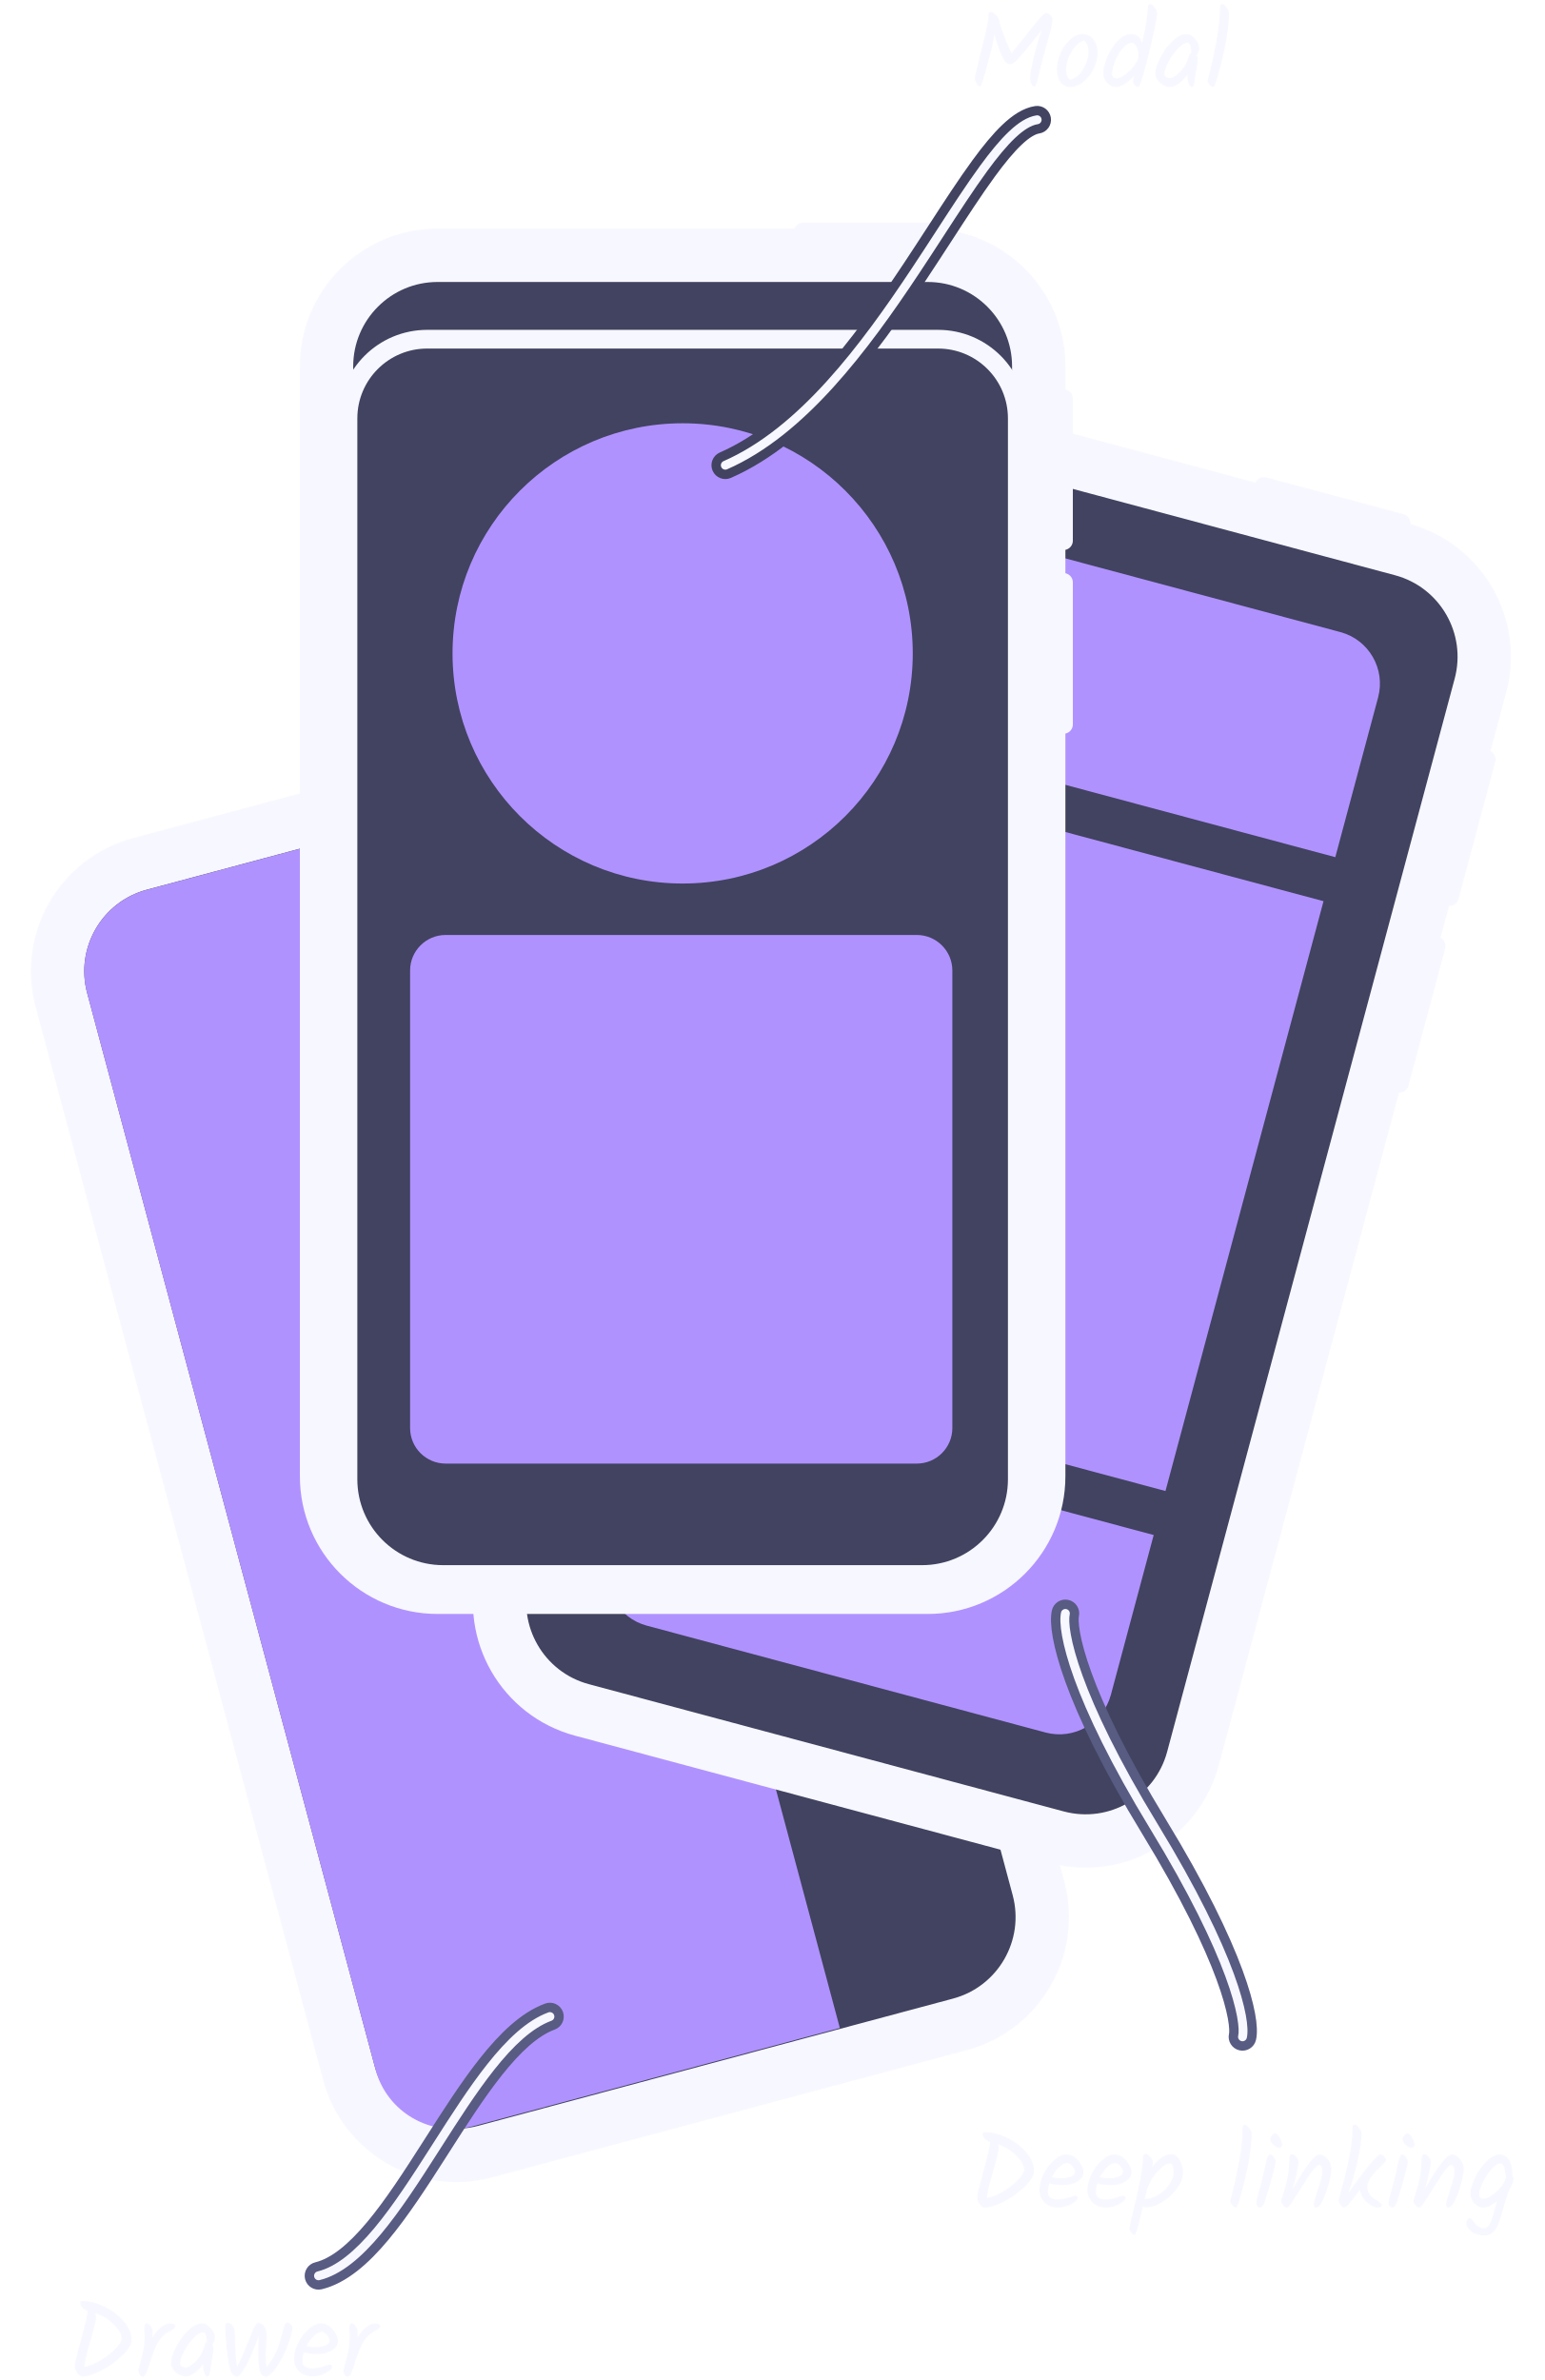
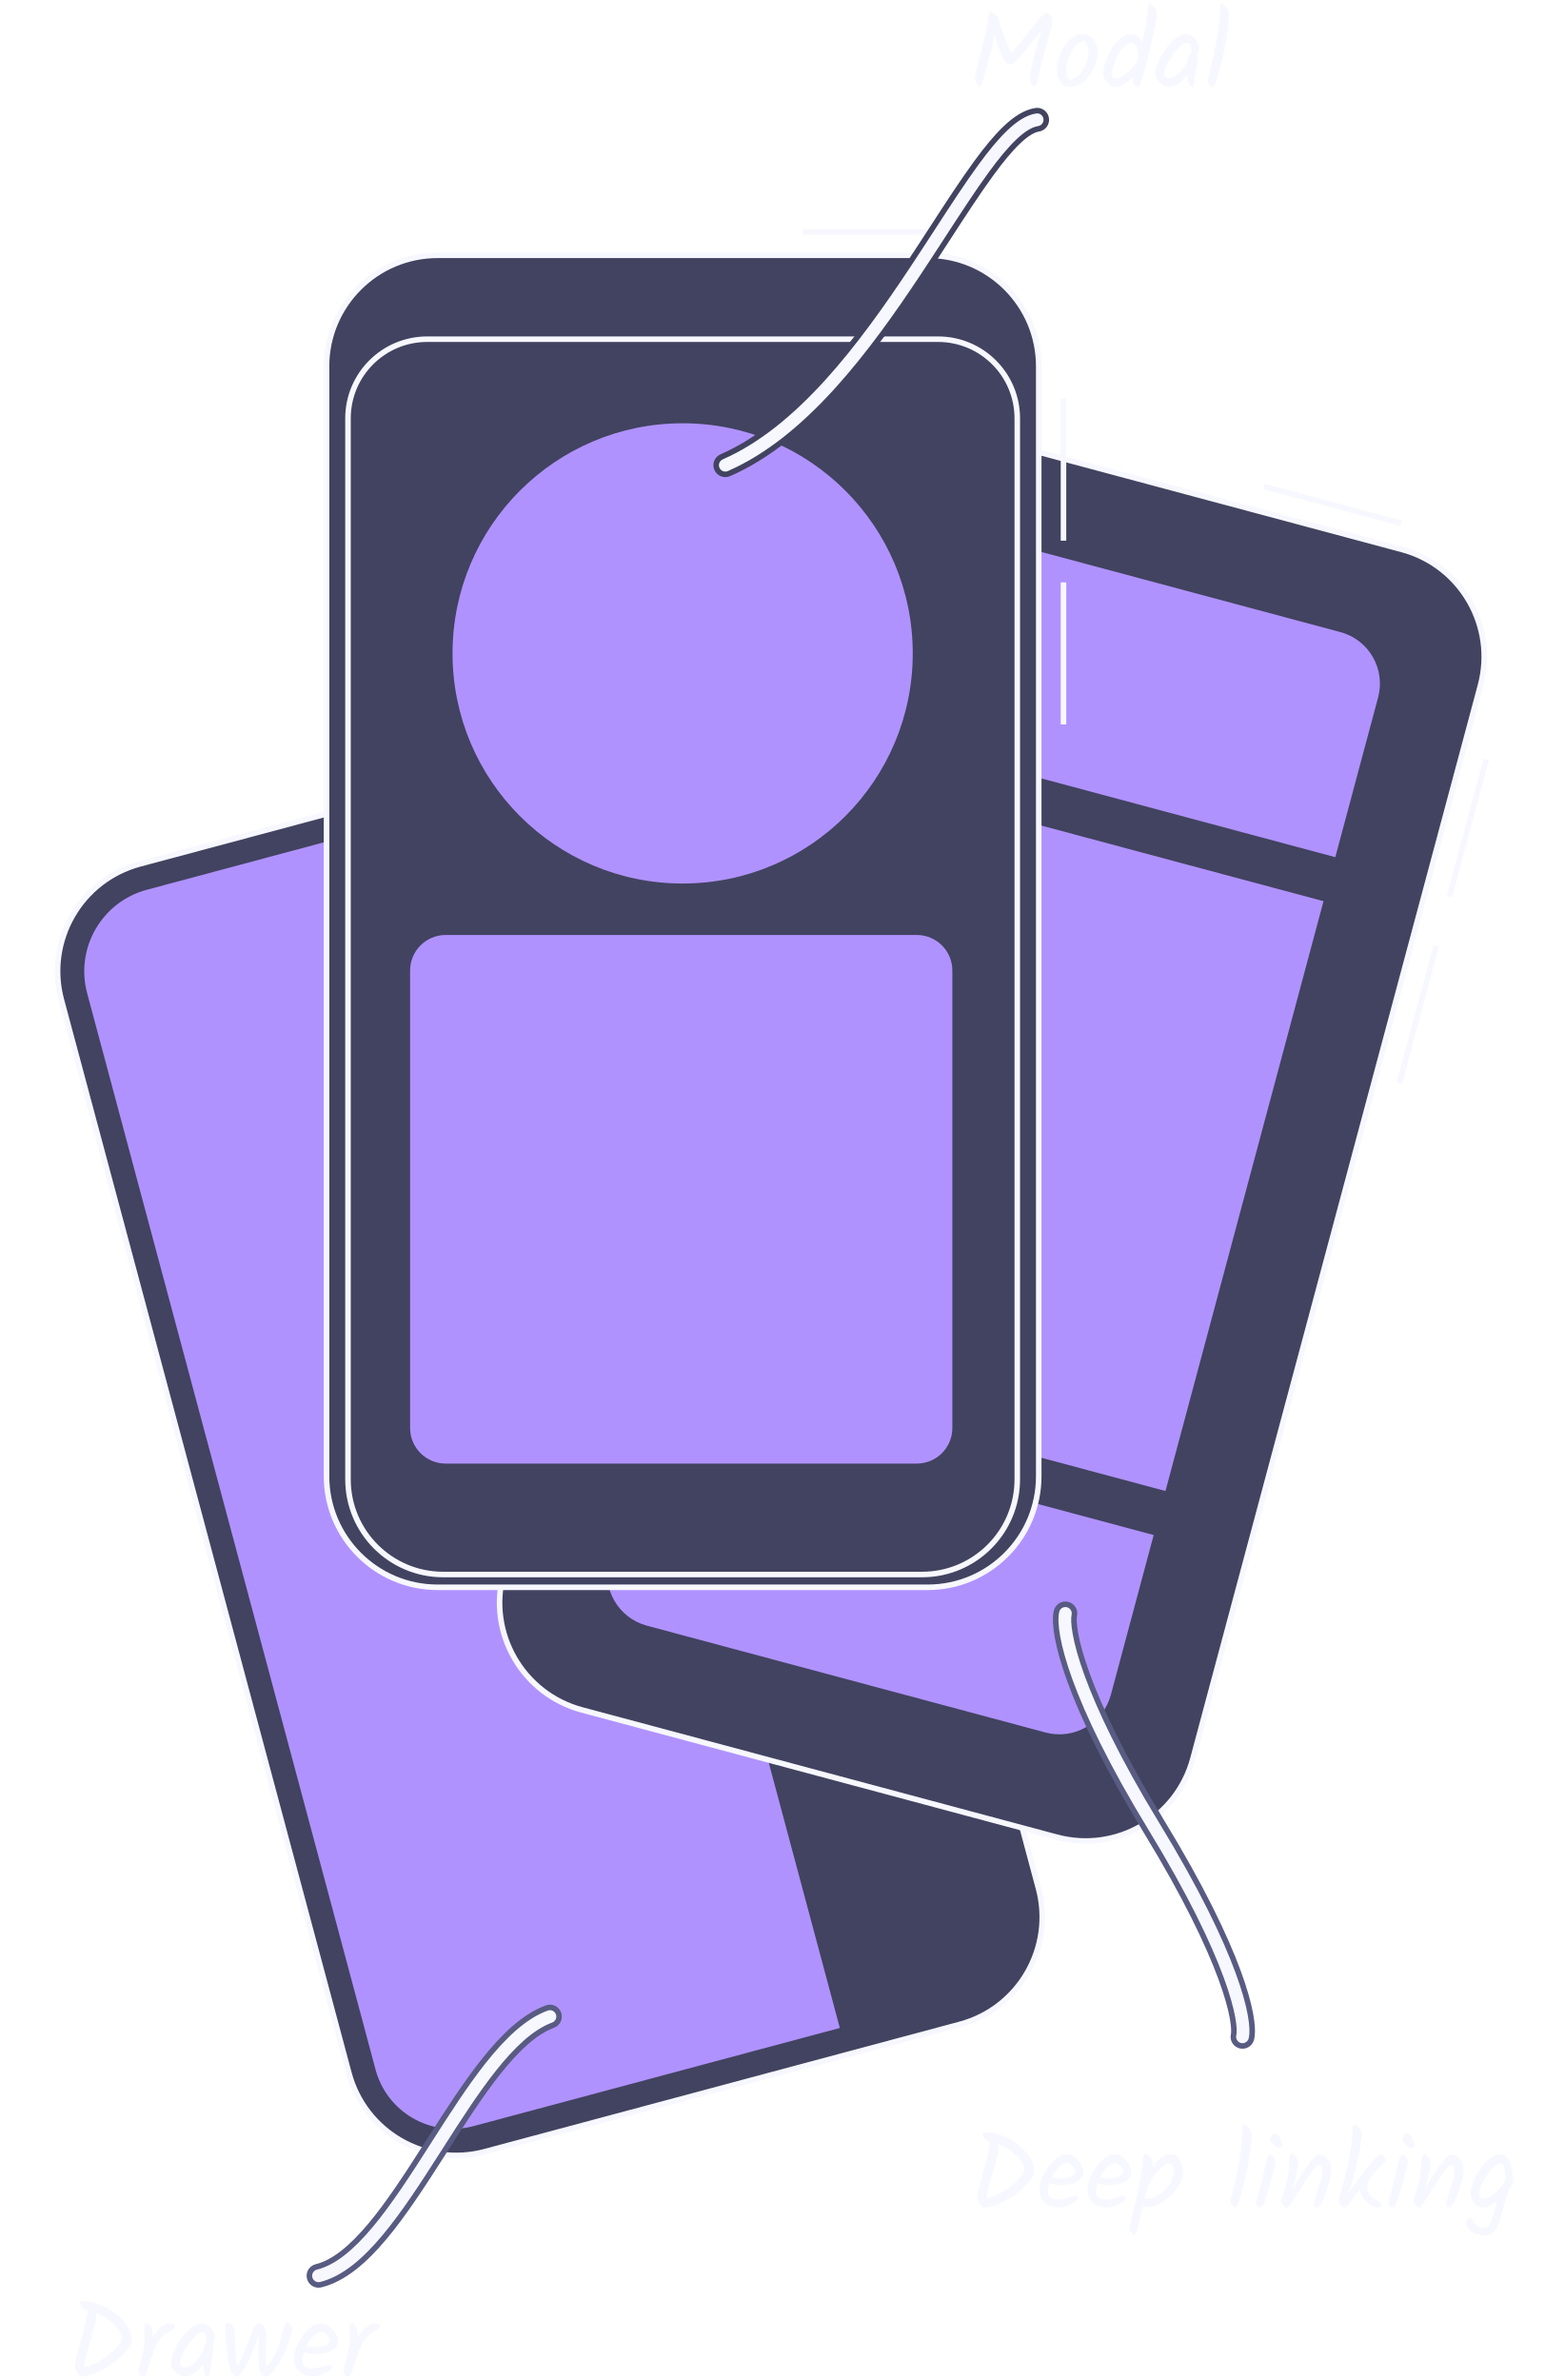
<svg width="279" height="430" viewBox="0 0 279 430" fill="none" id="splashRightIllustration">
-   <path d="M145.133 41.91L170.795 41.91" stroke="#f7f7ff" stroke-width="3.377" stroke-linecap="round" />
-   <path d="M228.361 87.893L253.149 94.534" stroke="#f7f7ff" stroke-width="3.377" stroke-linecap="round" />
-   <path d="M261.891 161.986L268.532 137.198" stroke="#f7f7ff" stroke-width="3.377" stroke-linecap="round" />
-   <path d="M252.844 195.711L259.486 170.923" stroke="#f7f7ff" stroke-width="3.377" stroke-linecap="round" />
+   <path d="M145.133 41.91L170.795 41.91" stroke="#f7f7ff" strokeWidth="3.377" strokeLinecap="round" />
+   <path d="M228.361 87.893L253.149 94.534" stroke="#f7f7ff" strokeWidth="3.377" strokeLinecap="round" />
+   <path d="M261.891 161.986L268.532 137.198" stroke="#f7f7ff" strokeWidth="3.377" strokeLinecap="round" />
+   <path d="M252.844 195.711L259.486 170.923" stroke="#f7f7ff" strokeWidth="3.377" strokeLinecap="round" />
  <path d="M178.634 2.743C178.634 2.524 178.66 2.377 178.711 2.3C178.775 2.21 178.885 2.165 179.039 2.165C179.206 2.165 179.488 2.338 179.887 2.685C180.285 3.032 180.497 3.34 180.523 3.61C180.574 4.072 180.818 4.895 181.255 6.076C181.692 7.245 182.193 8.434 182.758 9.641C183.477 8.793 184.383 7.669 185.475 6.269C186.567 4.856 187.376 3.854 187.903 3.263C188.429 2.672 188.808 2.377 189.04 2.377C189.271 2.377 189.515 2.505 189.772 2.762C190.029 3.019 190.157 3.263 190.157 3.494C190.157 3.726 190.131 3.989 190.08 4.284C190.029 4.58 189.939 4.972 189.81 5.46C189.695 5.935 189.586 6.353 189.483 6.712C189.393 7.059 189.239 7.605 189.02 8.35C188.802 9.095 188.635 9.693 188.519 10.142C188.404 10.579 188.269 11.118 188.115 11.761C187.96 12.39 187.832 12.911 187.729 13.322C187.639 13.72 187.543 14.112 187.44 14.497C187.248 15.242 187.061 15.615 186.881 15.615C186.714 15.615 186.547 15.46 186.38 15.152C186.213 14.844 186.13 14.433 186.13 13.919C186.13 13.392 186.348 12.198 186.785 10.335C187.235 8.472 187.716 6.841 188.23 5.44C185.867 8.395 184.409 10.161 183.856 10.739C183.317 11.318 182.867 11.607 182.507 11.607C182.16 11.607 181.833 11.408 181.525 11.009C181.062 10.341 180.439 8.761 179.655 6.269C179.437 7.618 179.193 8.774 178.923 9.738C178.666 10.688 178.493 11.324 178.403 11.645C178.326 11.954 178.255 12.21 178.191 12.416C178.14 12.621 178.075 12.866 177.998 13.148C177.921 13.418 177.851 13.643 177.786 13.823C177.735 14.002 177.677 14.202 177.613 14.42C177.549 14.626 177.491 14.793 177.439 14.921C177.401 15.049 177.356 15.171 177.305 15.287C177.202 15.505 177.125 15.615 177.073 15.615C176.919 15.615 176.727 15.448 176.495 15.114C176.264 14.78 176.148 14.459 176.148 14.15C176.148 13.842 176.56 12.069 177.382 8.832C178.217 5.595 178.634 3.565 178.634 2.743Z" fill="#f7f7ff" />
  <path d="M196.691 9.429C196.691 8.992 196.62 8.581 196.479 8.196C196.337 7.798 196.132 7.509 195.862 7.329C194.976 7.573 194.211 8.26 193.569 9.391C192.94 10.508 192.625 11.562 192.625 12.551C192.625 13.54 192.869 14.157 193.357 14.401C194.282 14.221 195.066 13.591 195.708 12.512C196.363 11.42 196.691 10.393 196.691 9.429ZM191.623 9.603C192.072 8.601 192.657 7.778 193.376 7.136C194.109 6.481 194.854 6.153 195.612 6.153C196.382 6.153 197.025 6.481 197.539 7.136C198.052 7.778 198.309 8.569 198.309 9.506C198.309 10.431 198.084 11.382 197.635 12.358C197.185 13.322 196.562 14.124 195.766 14.767C194.982 15.396 194.147 15.711 193.261 15.711C192.606 15.711 192.06 15.409 191.623 14.805C191.186 14.202 190.968 13.437 190.968 12.512C190.968 11.575 191.186 10.605 191.623 9.603Z" fill="#f7f7ff" />
  <path d="M207.85 0.758C208.055 0.758 208.306 0.951 208.601 1.336C208.91 1.709 209.064 2.062 209.064 2.396C209.064 2.73 208.903 3.681 208.582 5.248C208.261 6.802 207.889 8.414 207.465 10.084C206.54 13.835 205.929 15.711 205.634 15.711C205.454 15.711 205.255 15.602 205.037 15.383C204.831 15.152 204.728 14.953 204.728 14.786C204.728 14.619 204.773 14.285 204.863 13.784C203.604 15.069 202.506 15.711 201.568 15.711C201.003 15.711 200.489 15.454 200.027 14.94C199.577 14.426 199.352 13.893 199.352 13.341C199.352 12.544 199.564 11.6 199.988 10.508C200.425 9.404 201.048 8.402 201.857 7.502C202.667 6.603 203.527 6.153 204.439 6.153C205.351 6.153 205.987 6.699 206.347 7.791C207.002 5.068 207.362 2.916 207.426 1.336C207.426 0.951 207.567 0.758 207.85 0.758ZM205.73 10.219C205.73 9.526 205.608 8.941 205.364 8.466C205.133 7.99 204.85 7.753 204.516 7.753C203.964 7.753 203.399 8.093 202.821 8.774C202.243 9.455 201.78 10.239 201.433 11.125C201.099 11.998 200.932 12.756 200.932 13.399C200.932 13.63 201.016 13.816 201.183 13.957C201.35 14.099 201.549 14.169 201.78 14.169C202.281 14.169 202.956 13.81 203.803 13.09C204.664 12.371 205.287 11.523 205.673 10.547L205.73 10.316V10.219Z" fill="#f7f7ff" />
  <path d="M214.344 6.153C214.922 6.153 215.455 6.449 215.943 7.04C216.432 7.618 216.676 8.145 216.676 8.62C216.676 9.082 216.515 9.558 216.194 10.046C216.348 10.239 216.425 10.405 216.425 10.547C216.425 10.906 216.342 11.523 216.175 12.397C216.021 13.27 215.924 13.842 215.886 14.112C215.86 14.381 215.834 14.6 215.809 14.767C215.783 14.921 215.751 15.075 215.712 15.229C215.661 15.55 215.545 15.711 215.365 15.711C215.134 15.711 214.941 15.512 214.787 15.114C214.646 14.703 214.563 14.176 214.537 13.534C213.394 14.985 212.334 15.711 211.357 15.711C210.766 15.711 210.182 15.46 209.604 14.96C209.039 14.446 208.756 13.919 208.756 13.379C208.756 12.609 209.039 11.658 209.604 10.528C210.169 9.384 210.901 8.369 211.801 7.483C212.7 6.597 213.548 6.153 214.344 6.153ZM215.231 9.545C215.231 8.35 214.993 7.753 214.518 7.753C214.017 7.753 213.432 8.112 212.764 8.832C212.096 9.538 211.531 10.341 211.068 11.241C210.606 12.14 210.375 12.853 210.375 13.379C210.375 13.598 210.465 13.778 210.644 13.919C210.824 14.047 211.036 14.112 211.28 14.112C211.884 14.112 212.565 13.707 213.323 12.898C214.081 12.075 214.607 11.08 214.903 9.911C214.941 9.718 215.051 9.603 215.231 9.564V9.545Z" fill="#f7f7ff" />
  <path d="M222.047 2.377C222.047 4.792 221.546 7.926 220.544 11.78C219.902 14.401 219.452 15.711 219.195 15.711C219.015 15.711 218.803 15.57 218.559 15.287C218.328 15.005 218.212 14.786 218.212 14.632C218.212 14.478 218.399 13.681 218.771 12.242C219.144 10.804 219.516 9.037 219.889 6.943C220.261 4.837 220.448 2.942 220.448 1.259C220.448 1.079 220.473 0.951 220.525 0.874C220.576 0.797 220.685 0.758 220.852 0.758C221.019 0.758 221.257 0.944 221.565 1.317C221.886 1.677 222.047 2.03 222.047 2.377Z" fill="#f7f7ff" />
  <path d="M14.882 415.738C16.089 415.738 17.374 416.052 18.736 416.682C20.11 417.311 21.292 418.185 22.281 419.302C23.27 420.407 23.765 421.557 23.765 422.752C23.765 423.535 23.219 424.46 22.127 425.526C21.048 426.58 19.795 427.485 18.369 428.243C16.944 428.988 15.762 429.361 14.824 429.361C14.58 429.361 14.297 429.155 13.976 428.744C13.668 428.32 13.514 427.896 13.514 427.473C13.514 427.036 13.886 425.481 14.631 422.809C15.376 420.137 15.781 418.377 15.845 417.53C15.434 417.363 15.107 417.144 14.863 416.874C14.618 416.605 14.496 416.348 14.496 416.104C14.496 415.86 14.625 415.738 14.882 415.738ZM21.992 422.54C21.992 421.743 21.517 420.882 20.566 419.958C19.616 419.02 18.511 418.345 17.252 417.934C17.316 418.165 17.348 418.442 17.348 418.763C17.348 419.071 17.233 419.656 17.001 420.516C16.783 421.377 16.378 422.816 15.787 424.833C15.543 425.68 15.344 426.612 15.19 427.627C16.076 427.511 17.066 427.126 18.158 426.471C19.262 425.803 20.174 425.09 20.894 424.332C21.626 423.574 21.992 422.976 21.992 422.54Z" fill="#f7f7ff" />
  <path d="M26.145 422.135L26.087 420.69C26.087 420.086 26.229 419.784 26.511 419.784C26.756 419.784 26.987 419.945 27.205 420.266C27.436 420.574 27.552 420.947 27.552 421.383C27.552 421.807 27.539 422.129 27.513 422.347C28.631 420.651 29.691 419.803 30.693 419.803C31.322 419.803 31.637 419.958 31.637 420.266C31.637 420.42 31.566 420.561 31.425 420.69C31.284 420.818 31.059 420.966 30.751 421.133C30.07 421.428 29.492 421.884 29.016 422.501C28.554 423.105 28.175 423.792 27.88 424.563C27.584 425.334 27.346 425.982 27.166 426.509C27 427.036 26.871 427.447 26.781 427.742C26.691 428.038 26.588 428.327 26.473 428.609C26.267 429.123 26.03 429.38 25.76 429.38C25.541 429.38 25.362 429.258 25.22 429.014C25.092 428.757 25.028 428.513 25.028 428.282C25.028 428.038 25.137 427.562 25.355 426.856C25.882 425.237 26.145 423.664 26.145 422.135Z" fill="#f7f7ff" />
  <path d="M36.494 419.784C37.072 419.784 37.605 420.08 38.093 420.67C38.581 421.249 38.825 421.775 38.825 422.251C38.825 422.713 38.665 423.188 38.344 423.676C38.498 423.869 38.575 424.036 38.575 424.177C38.575 424.537 38.492 425.154 38.325 426.027C38.17 426.901 38.074 427.473 38.035 427.742C38.01 428.012 37.984 428.23 37.958 428.397C37.933 428.552 37.901 428.706 37.862 428.86C37.811 429.181 37.695 429.342 37.515 429.342C37.284 429.342 37.091 429.143 36.937 428.744C36.796 428.333 36.712 427.807 36.687 427.164C35.543 428.616 34.483 429.342 33.507 429.342C32.916 429.342 32.332 429.091 31.754 428.59C31.188 428.076 30.906 427.55 30.906 427.01C30.906 426.239 31.188 425.289 31.754 424.158C32.319 423.015 33.051 422 33.95 421.114C34.85 420.227 35.697 419.784 36.494 419.784ZM37.38 423.175C37.38 421.981 37.143 421.383 36.667 421.383C36.166 421.383 35.582 421.743 34.914 422.463C34.246 423.169 33.681 423.972 33.218 424.871C32.756 425.77 32.524 426.483 32.524 427.01C32.524 427.228 32.614 427.408 32.794 427.55C32.974 427.678 33.186 427.742 33.43 427.742C34.034 427.742 34.715 427.338 35.473 426.528C36.231 425.706 36.757 424.711 37.053 423.542C37.091 423.349 37.2 423.233 37.38 423.195V423.175Z" fill="#f7f7ff" />
  <path d="M48.147 421.827L48.012 425.449C48.012 426.451 48.057 427.177 48.147 427.627C48.699 427.049 49.175 426.374 49.573 425.603C49.984 424.82 50.286 424.094 50.479 423.426C50.684 422.758 50.858 422.135 50.999 421.557C51.153 420.966 51.294 420.497 51.423 420.15C51.551 419.803 51.699 419.63 51.866 419.63C52.11 419.63 52.328 419.733 52.521 419.938C52.714 420.131 52.81 420.356 52.81 420.613C52.81 421.268 52.515 422.347 51.924 423.85C51.423 425.237 50.768 426.509 49.958 427.665C49.149 428.809 48.52 429.38 48.07 429.38C47.62 429.38 47.28 429.13 47.049 428.629C46.83 428.128 46.708 427.171 46.682 425.758C46.657 424.332 46.676 423.098 46.74 422.058C45.854 424.473 45.07 426.297 44.389 427.53C43.709 428.764 43.169 429.38 42.771 429.38C42.591 429.38 42.398 429.297 42.193 429.13C42 428.963 41.846 428.744 41.73 428.475C41.448 427.794 41.204 426.496 40.998 424.582C40.805 422.655 40.709 421.281 40.709 420.459C40.709 419.932 40.87 419.668 41.191 419.668C41.473 419.668 41.73 419.829 41.962 420.15C42.206 420.471 42.347 420.793 42.386 421.114C42.424 421.422 42.456 422.296 42.482 423.734C42.52 425.16 42.642 426.432 42.848 427.55C43.375 426.638 43.901 425.494 44.428 424.12C44.968 422.745 45.404 421.666 45.738 420.882C46.085 420.099 46.4 419.707 46.682 419.707C47.106 419.707 47.453 419.906 47.723 420.304C48.006 420.69 48.147 421.197 48.147 421.827Z" fill="#f7f7ff" />
  <path d="M61.054 422.983C61.054 423.664 60.682 424.222 59.937 424.659C59.205 425.083 58.37 425.295 57.432 425.295C56.507 425.295 55.666 425.192 54.908 424.987C54.728 425.552 54.638 426.059 54.638 426.509C54.638 426.946 54.773 427.286 55.042 427.53C55.325 427.774 55.781 427.896 56.411 427.896C57.053 427.896 57.708 427.787 58.376 427.569C59.057 427.338 59.429 427.222 59.494 427.222C59.828 427.222 59.995 427.35 59.995 427.607C59.995 427.954 59.603 428.333 58.819 428.744C58.036 429.143 57.271 429.342 56.526 429.342C55.524 429.342 54.709 429.046 54.079 428.455C53.45 427.851 53.135 427.094 53.135 426.181C53.135 425.269 53.379 424.319 53.867 423.33C54.355 422.328 54.985 421.486 55.755 420.805C56.526 420.125 57.291 419.784 58.048 419.784C58.806 419.784 59.494 420.144 60.11 420.863C60.74 421.583 61.054 422.289 61.054 422.983ZM58.145 421.306C57.67 421.306 57.175 421.557 56.661 422.058C56.147 422.546 55.711 423.156 55.351 423.888C55.865 424.004 56.449 424.062 57.104 424.062C57.76 424.062 58.331 423.959 58.819 423.754C59.307 423.535 59.551 423.253 59.551 422.906C59.551 422.559 59.391 422.206 59.07 421.846C58.761 421.486 58.453 421.306 58.145 421.306Z" fill="#f7f7ff" />
  <path d="M63.197 422.135L63.139 420.69C63.139 420.086 63.281 419.784 63.563 419.784C63.807 419.784 64.039 419.945 64.257 420.266C64.488 420.574 64.604 420.947 64.604 421.383C64.604 421.807 64.591 422.129 64.565 422.347C65.683 420.651 66.743 419.803 67.745 419.803C68.374 419.803 68.689 419.958 68.689 420.266C68.689 420.42 68.618 420.561 68.477 420.69C68.336 420.818 68.111 420.966 67.802 421.133C67.122 421.428 66.544 421.884 66.068 422.501C65.606 423.105 65.227 423.792 64.931 424.563C64.636 425.334 64.398 425.982 64.218 426.509C64.051 427.036 63.923 427.447 63.833 427.742C63.743 428.038 63.64 428.327 63.525 428.609C63.319 429.123 63.081 429.38 62.812 429.38C62.593 429.38 62.413 429.258 62.272 429.014C62.144 428.757 62.08 428.513 62.08 428.282C62.08 428.038 62.189 427.562 62.407 426.856C62.934 425.237 63.197 423.664 63.197 422.135Z" fill="#f7f7ff" />
  <path d="M177.948 385.228C179.156 385.228 180.44 385.543 181.802 386.172C183.177 386.802 184.358 387.675 185.348 388.793C186.337 389.898 186.831 391.047 186.831 392.242C186.831 393.026 186.285 393.951 185.193 395.017C184.114 396.07 182.862 396.976 181.436 397.734C180.01 398.479 178.828 398.851 177.89 398.851C177.646 398.851 177.364 398.646 177.043 398.235C176.734 397.811 176.58 397.387 176.58 396.963C176.58 396.526 176.953 394.972 177.698 392.3C178.443 389.628 178.847 387.868 178.912 387.02C178.501 386.853 178.173 386.635 177.929 386.365C177.685 386.095 177.563 385.838 177.563 385.594C177.563 385.35 177.691 385.228 177.948 385.228ZM185.059 392.03C185.059 391.234 184.583 390.373 183.633 389.448C182.682 388.51 181.577 387.836 180.318 387.425C180.383 387.656 180.415 387.932 180.415 388.253C180.415 388.562 180.299 389.146 180.068 390.007C179.849 390.867 179.445 392.306 178.854 394.323C178.61 395.171 178.411 396.102 178.257 397.117C179.143 397.002 180.132 396.616 181.224 395.961C182.329 395.293 183.241 394.58 183.96 393.822C184.692 393.064 185.059 392.467 185.059 392.03Z" fill="#f7f7ff" />
  <path d="M195.744 392.473C195.744 393.154 195.371 393.713 194.626 394.15C193.894 394.574 193.059 394.786 192.121 394.786C191.196 394.786 190.355 394.683 189.597 394.477C189.417 395.042 189.327 395.55 189.327 396C189.327 396.436 189.462 396.777 189.732 397.021C190.015 397.265 190.471 397.387 191.1 397.387C191.742 397.387 192.398 397.278 193.066 397.059C193.746 396.828 194.119 396.712 194.183 396.712C194.517 396.712 194.684 396.841 194.684 397.098C194.684 397.445 194.292 397.824 193.509 398.235C192.725 398.633 191.961 398.832 191.216 398.832C190.214 398.832 189.398 398.537 188.768 397.946C188.139 397.342 187.824 396.584 187.824 395.672C187.824 394.76 188.068 393.809 188.557 392.82C189.045 391.818 189.674 390.977 190.445 390.296C191.216 389.615 191.98 389.275 192.738 389.275C193.496 389.275 194.183 389.634 194.8 390.354C195.429 391.073 195.744 391.78 195.744 392.473ZM192.834 390.797C192.359 390.797 191.864 391.047 191.351 391.548C190.837 392.036 190.4 392.647 190.04 393.379C190.554 393.495 191.139 393.552 191.794 393.552C192.449 393.552 193.021 393.45 193.509 393.244C193.997 393.026 194.241 392.743 194.241 392.396C194.241 392.049 194.08 391.696 193.759 391.336C193.451 390.977 193.143 390.797 192.834 390.797Z" fill="#f7f7ff" />
  <path d="M204.419 392.473C204.419 393.154 204.046 393.713 203.301 394.15C202.569 394.574 201.734 394.786 200.796 394.786C199.871 394.786 199.03 394.683 198.272 394.477C198.092 395.042 198.002 395.55 198.002 396C198.002 396.436 198.137 396.777 198.407 397.021C198.689 397.265 199.146 397.387 199.775 397.387C200.417 397.387 201.072 397.278 201.74 397.059C202.421 396.828 202.794 396.712 202.858 396.712C203.192 396.712 203.359 396.841 203.359 397.098C203.359 397.445 202.967 397.824 202.184 398.235C201.4 398.633 200.636 398.832 199.891 398.832C198.889 398.832 198.073 398.537 197.443 397.946C196.814 397.342 196.499 396.584 196.499 395.672C196.499 394.76 196.743 393.809 197.231 392.82C197.72 391.818 198.349 390.977 199.12 390.296C199.891 389.615 200.655 389.275 201.413 389.275C202.171 389.275 202.858 389.634 203.475 390.354C204.104 391.073 204.419 391.78 204.419 392.473ZM201.509 390.797C201.034 390.797 200.539 391.047 200.025 391.548C199.512 392.036 199.075 392.647 198.715 393.379C199.229 393.495 199.814 393.552 200.469 393.552C201.124 393.552 201.695 393.45 202.184 393.244C202.672 393.026 202.916 392.743 202.916 392.396C202.916 392.049 202.755 391.696 202.434 391.336C202.126 390.977 201.818 390.797 201.509 390.797Z" fill="#f7f7ff" />
  <path d="M211.706 389.217C212.259 389.217 212.734 389.57 213.132 390.277C213.543 390.983 213.749 391.715 213.749 392.473C213.749 393.218 213.531 393.97 213.094 394.728C212.657 395.473 212.117 396.141 211.475 396.732C210.833 397.323 210.12 397.817 209.336 398.215C208.566 398.601 207.853 398.794 207.197 398.794C206.94 398.794 206.696 398.761 206.465 398.697C206.414 398.916 206.324 399.307 206.195 399.873C206.067 400.438 205.958 400.907 205.868 401.279C205.778 401.652 205.675 402.05 205.56 402.474C205.328 403.348 205.123 403.784 204.943 403.784C204.763 403.784 204.577 403.643 204.384 403.36C204.179 403.091 204.076 402.847 204.076 402.628C204.076 402.41 204.281 401.472 204.692 399.815C205.926 394.818 206.542 391.452 206.542 389.718C206.542 389.332 206.684 389.14 206.966 389.14C207.197 389.14 207.474 389.313 207.795 389.66C208.129 389.994 208.296 390.366 208.296 390.778C208.296 390.983 208.27 391.208 208.219 391.452C209.362 389.962 210.525 389.217 211.706 389.217ZM207.005 397.291C207.686 397.291 208.418 397.059 209.201 396.597C209.998 396.134 210.672 395.524 211.225 394.766C211.79 393.996 212.073 393.231 212.073 392.473C212.073 391.407 211.822 390.874 211.321 390.874C210.82 390.874 210.139 391.304 209.278 392.165C208.431 393.026 207.756 394.143 207.255 395.518L206.812 397.291H207.005Z" fill="#f7f7ff" />
  <path d="M226.137 385.498C226.137 387.913 225.636 391.047 224.634 394.901C223.992 397.522 223.542 398.832 223.285 398.832C223.106 398.832 222.894 398.691 222.65 398.408C222.418 398.126 222.303 397.907 222.303 397.753C222.303 397.599 222.489 396.802 222.861 395.364C223.234 393.925 223.607 392.159 223.979 390.065C224.352 387.958 224.538 386.063 224.538 384.38C224.538 384.2 224.564 384.072 224.615 383.995C224.666 383.918 224.776 383.879 224.943 383.879C225.11 383.879 225.347 384.065 225.656 384.438C225.977 384.798 226.137 385.151 226.137 385.498Z" fill="#f7f7ff" />
  <path d="M229.531 386.538C229.531 386.281 229.634 386.037 229.839 385.806C230.045 385.575 230.25 385.459 230.456 385.459C230.674 385.459 230.931 385.723 231.227 386.249C231.522 386.763 231.67 387.193 231.67 387.54C231.67 387.669 231.612 387.784 231.496 387.887C231.381 387.99 231.259 388.041 231.13 388.041C230.822 388.041 230.475 387.855 230.09 387.482C229.717 387.11 229.531 386.795 229.531 386.538ZM229.435 389.275C229.679 389.275 229.91 389.422 230.128 389.718C230.347 390.013 230.456 390.302 230.456 390.585C230.456 390.867 230.27 391.715 229.897 393.128C229.524 394.529 229.056 396.102 228.49 397.849C228.272 398.492 227.996 398.813 227.662 398.813C227.482 398.813 227.328 398.742 227.199 398.601C227.071 398.447 227.007 398.28 227.007 398.1C227.007 397.907 227.052 397.612 227.142 397.213C227.244 396.802 227.386 396.263 227.565 395.595C227.758 394.914 227.906 394.362 228.009 393.938C228.124 393.514 228.24 393.038 228.355 392.512C228.471 391.972 228.561 391.542 228.625 391.221C228.702 390.887 228.786 390.553 228.876 390.219C229.056 389.589 229.242 389.275 229.435 389.275Z" fill="#f7f7ff" />
  <path d="M233.544 395.479C234.778 393.385 235.78 391.831 236.55 390.816C237.334 389.788 237.97 389.275 238.458 389.275C238.959 389.275 239.428 389.538 239.865 390.065C240.314 390.591 240.539 391.15 240.539 391.741C240.539 392.666 240.327 393.796 239.903 395.132C239.132 397.599 238.439 398.832 237.822 398.832C237.539 398.832 237.398 398.639 237.398 398.254C237.398 397.984 237.533 397.438 237.803 396.616C238.085 395.781 238.342 394.965 238.574 394.169C238.818 393.36 238.94 392.756 238.94 392.358C238.94 391.947 238.875 391.645 238.747 391.452C238.631 391.259 238.509 391.163 238.381 391.163C238.265 391.163 238.143 391.201 238.015 391.279C237.886 391.356 237.739 391.484 237.572 391.664C237.417 391.844 237.27 392.024 237.128 392.203C236.987 392.37 236.807 392.615 236.589 392.936C236.383 393.257 236.21 393.533 236.069 393.764C235.927 393.983 235.722 394.304 235.452 394.728C235.182 395.152 234.977 395.473 234.835 395.691C234.694 395.91 234.508 396.205 234.277 396.578C234.045 396.95 233.859 397.239 233.718 397.445C233.589 397.65 233.442 397.875 233.275 398.119C232.953 398.594 232.696 398.832 232.504 398.832C232.324 398.832 232.112 398.691 231.868 398.408C231.624 398.113 231.502 397.856 231.502 397.637C231.502 397.573 231.547 397.4 231.637 397.117C231.881 396.372 232.151 395.454 232.446 394.362C232.741 393.257 232.902 392.004 232.928 390.604C232.966 389.666 233.101 389.197 233.332 389.197C233.615 389.197 233.898 389.345 234.18 389.641C234.463 389.936 234.604 390.264 234.604 390.623C234.604 390.97 234.495 391.651 234.277 392.666C234.071 393.668 233.827 394.606 233.544 395.479Z" fill="#f7f7ff" />
  <path d="M250.447 390.315C250.447 390.431 249.876 391.034 248.732 392.126C248.308 392.537 247.917 393.026 247.557 393.591C247.21 394.143 247.037 394.651 247.037 395.113C247.037 395.576 247.172 396.006 247.441 396.404C247.724 396.79 248.026 397.085 248.347 397.291C248.681 397.483 248.983 397.676 249.253 397.869C249.535 398.061 249.677 398.222 249.677 398.35C249.677 398.672 249.42 398.832 248.906 398.832C248.405 398.832 247.801 398.549 247.095 397.984C246.401 397.406 245.97 396.764 245.803 396.057C245.739 395.929 245.688 395.807 245.649 395.691C244.776 396.873 244.14 397.695 243.742 398.158C243.356 398.607 243.067 398.832 242.875 398.832C242.682 398.832 242.47 398.684 242.239 398.389C242.007 398.081 241.892 397.83 241.892 397.637C241.892 397.432 242.097 396.603 242.508 395.152C242.932 393.687 243.35 391.934 243.761 389.891C244.185 387.849 244.397 386.024 244.397 384.419C244.397 384.213 244.423 384.072 244.474 383.995C244.538 383.918 244.667 383.879 244.859 383.879C245.052 383.879 245.29 384.072 245.572 384.457C245.855 384.83 245.996 385.196 245.996 385.556C245.996 386.699 245.765 388.298 245.302 390.354C244.84 392.409 244.288 394.362 243.645 396.211C245.097 394.143 246.349 392.473 247.403 391.201C248.469 389.917 249.124 389.275 249.368 389.275C249.625 389.275 249.869 389.397 250.101 389.641C250.332 389.885 250.447 390.11 250.447 390.315Z" fill="#f7f7ff" />
  <path d="M253.429 386.538C253.429 386.281 253.532 386.037 253.738 385.806C253.943 385.575 254.149 385.459 254.354 385.459C254.573 385.459 254.83 385.723 255.125 386.249C255.42 386.763 255.568 387.193 255.568 387.54C255.568 387.669 255.51 387.784 255.395 387.887C255.279 387.99 255.157 388.041 255.029 388.041C254.72 388.041 254.373 387.855 253.988 387.482C253.616 387.11 253.429 386.795 253.429 386.538ZM253.333 389.275C253.577 389.275 253.808 389.422 254.027 389.718C254.245 390.013 254.354 390.302 254.354 390.585C254.354 390.867 254.168 391.715 253.795 393.128C253.423 394.529 252.954 396.102 252.389 397.849C252.17 398.492 251.894 398.813 251.56 398.813C251.38 398.813 251.226 398.742 251.098 398.601C250.969 398.447 250.905 398.28 250.905 398.1C250.905 397.907 250.95 397.612 251.04 397.213C251.143 396.802 251.284 396.263 251.464 395.595C251.657 394.914 251.804 394.362 251.907 393.938C252.023 393.514 252.138 393.038 252.254 392.512C252.369 391.972 252.459 391.542 252.524 391.221C252.601 390.887 252.684 390.553 252.774 390.219C252.954 389.589 253.14 389.275 253.333 389.275Z" fill="#f7f7ff" />
  <path d="M257.443 395.479C258.676 393.385 259.678 391.831 260.449 390.816C261.232 389.788 261.868 389.275 262.356 389.275C262.857 389.275 263.326 389.538 263.763 390.065C264.213 390.591 264.437 391.15 264.437 391.741C264.437 392.666 264.225 393.796 263.802 395.132C263.031 397.599 262.337 398.832 261.72 398.832C261.438 398.832 261.297 398.639 261.297 398.254C261.297 397.984 261.431 397.438 261.701 396.616C261.984 395.781 262.241 394.965 262.472 394.169C262.716 393.36 262.838 392.756 262.838 392.358C262.838 391.947 262.774 391.645 262.645 391.452C262.53 391.259 262.408 391.163 262.279 391.163C262.164 391.163 262.042 391.201 261.913 391.279C261.785 391.356 261.637 391.484 261.47 391.664C261.316 391.844 261.168 392.024 261.027 392.203C260.885 392.37 260.706 392.615 260.487 392.936C260.282 393.257 260.108 393.533 259.967 393.764C259.826 393.983 259.62 394.304 259.35 394.728C259.081 395.152 258.875 395.473 258.734 395.691C258.592 395.91 258.406 396.205 258.175 396.578C257.944 396.95 257.757 397.239 257.616 397.445C257.488 397.65 257.34 397.875 257.173 398.119C256.852 398.594 256.595 398.832 256.402 398.832C256.222 398.832 256.01 398.691 255.766 398.408C255.522 398.113 255.4 397.856 255.4 397.637C255.4 397.573 255.445 397.4 255.535 397.117C255.779 396.372 256.049 395.454 256.344 394.362C256.64 393.257 256.8 392.004 256.826 390.604C256.865 389.666 257 389.197 257.231 389.197C257.513 389.197 257.796 389.345 258.079 389.641C258.361 389.936 258.503 390.264 258.503 390.623C258.503 390.97 258.393 391.651 258.175 392.666C257.969 393.668 257.725 394.606 257.443 395.479Z" fill="#f7f7ff" />
  <path d="M273.459 393.629C273.459 394.143 273.235 394.728 272.785 395.383C272.438 396.167 272.066 397.297 271.667 398.774C271.269 400.239 270.935 401.286 270.665 401.915C270.126 403.225 269.297 403.881 268.18 403.881C267.268 403.881 266.497 403.63 265.867 403.129C265.251 402.641 264.942 402.153 264.942 401.665C264.942 401.459 265.007 401.254 265.135 401.048C265.251 400.843 265.373 400.74 265.501 400.74C265.642 400.74 265.797 400.836 265.964 401.029C266.131 401.221 266.285 401.427 266.426 401.645C266.58 401.877 266.805 402.089 267.101 402.281C267.409 402.474 267.704 402.57 267.987 402.57C268.27 402.57 268.481 402.525 268.623 402.435C268.764 402.358 268.899 402.223 269.027 402.031C269.156 401.851 269.265 401.665 269.355 401.472C269.445 401.292 269.541 401.029 269.644 400.682C269.76 400.348 269.85 400.059 269.914 399.815C269.978 399.571 270.068 399.23 270.184 398.794C270.299 398.344 270.396 397.984 270.473 397.714C269.471 398.46 268.655 398.832 268.025 398.832C267.396 398.832 266.85 398.582 266.388 398.081C265.925 397.567 265.694 396.976 265.694 396.308C265.694 395.627 265.944 394.728 266.445 393.61C266.959 392.493 267.646 391.491 268.507 390.604C269.368 389.718 270.209 389.275 271.031 389.275C271.558 389.275 272.001 389.474 272.361 389.872C272.952 390.527 273.247 391.458 273.247 392.666C273.247 392.82 273.241 392.929 273.228 392.994C273.382 393.212 273.459 393.424 273.459 393.629ZM267.255 396.501C267.255 396.719 267.325 396.899 267.467 397.04C267.608 397.169 267.788 397.233 268.006 397.233C268.648 397.233 269.406 396.854 270.28 396.096C271.153 395.325 271.77 394.432 272.13 393.417C272.078 393.25 272.033 392.994 271.995 392.647C271.956 392.3 271.918 392.024 271.879 391.818C271.841 391.613 271.757 391.407 271.629 391.201C271.5 390.983 271.333 390.874 271.128 390.874C270.627 390.874 270.062 391.234 269.432 391.953C268.803 392.672 268.282 393.475 267.871 394.362C267.46 395.248 267.255 395.961 267.255 396.501Z" fill="#f7f7ff" />
-   <rect x="5.9" y="161.278" width="128.979" height="240.861" rx="20.072" transform="rotate(-15 5.89998 161.278)" fill="#414360" stroke="#f7f7ff" stroke-width="9.635" />
+   <rect x="5.9" y="161.278" width="128.979" height="240.861" rx="20.072" transform="rotate(-15 5.89998 161.278)" fill="#414360" stroke="#f7f7ff" strokeWidth="9.635" />
  <path d="M15.745 179.438C13.565 171.3 18.394 162.935 26.532 160.755L82.64 145.721C87.779 144.343 93.062 147.394 94.44 152.533L151.744 366.396L85.554 384.132C77.845 386.198 69.92 381.622 67.855 373.913L15.745 179.438Z" fill="#B092FF" />
-   <rect x="148.1" y="71.087" width="128.979" height="240.861" rx="20.072" transform="rotate(15 148.1 71.0867)" fill="#414360" stroke="#f7f7ff" stroke-width="9.635" />
+   <rect x="148.1" y="71.087" width="128.979" height="240.861" rx="20.072" transform="rotate(15 148.1 71.0867)" fill="#414360" stroke="#f7f7ff" strokeWidth="9.635" />
  <path d="M158.342 101.709C159.72 96.57 165.003 93.519 170.142 94.897L242.189 114.202C247.329 115.579 250.379 120.862 249.002 126.002L241.267 154.868L150.608 130.576L158.342 101.709Z" fill="#B092FF" />
  <path d="M200.718 306.204C199.341 311.344 194.058 314.394 188.918 313.017L116.871 293.712C111.731 292.335 108.681 287.052 110.058 281.912L117.793 253.046L208.453 277.338L200.718 306.204Z" fill="#B092FF" />
  <path d="M210.584 269.385L119.924 245.093L148.478 138.528L239.138 162.82L210.584 269.385Z" fill="#B092FF" />
-   <rect x="59.001" y="46.128" width="128.682" height="240.653" rx="20.072" fill="#414360" stroke="#f7f7ff" stroke-width="9.635" />
-   <path d="M77.186 61.284H169.497C177.4 61.284 183.807 67.691 183.807 75.594V267.27C183.807 276.769 176.107 284.47 166.607 284.47H80.076C70.576 284.47 62.876 276.769 62.876 267.27V75.594C62.876 67.691 69.282 61.284 77.186 61.284Z" fill="#414360" stroke="#f7f7ff" stroke-width="3.38" />
+   <rect x="59.001" y="46.128" width="128.682" height="240.653" rx="20.072" fill="#414360" stroke="#f7f7ff" strokeWidth="9.635" />
+   <path d="M77.186 61.284H169.497C177.4 61.284 183.807 67.691 183.807 75.594V267.27C183.807 276.769 176.107 284.47 166.607 284.47H80.076C70.576 284.47 62.876 276.769 62.876 267.27V75.594C62.876 67.691 69.282 61.284 77.186 61.284Z" fill="#414360" stroke="#f7f7ff" strokeWidth="3.38" />
  <circle cx="123.343" cy="118.051" r="41.577" fill="#B092FF" />
  <rect x="74.098" y="168.924" width="97.975" height="95.504" rx="6.423" fill="#B092FF">
    </rect>
-   <path d="M187.648 23.274C188.551 23.135 189.169 22.291 189.031 21.389C188.892 20.486 188.048 19.867 187.146 20.006C185.234 20.3 183.426 21.531 181.744 23.12C180.028 24.739 178.249 26.92 176.406 29.441C173.948 32.803 171.287 36.901 168.437 41.288L168.427 41.304C167.008 43.488 165.541 45.746 164.024 48.031C159.431 54.947 154.367 62.123 148.75 68.313C143.127 74.51 137.027 79.634 130.391 82.537C129.554 82.903 129.173 83.878 129.539 84.714C129.905 85.55 130.879 85.932 131.716 85.566C138.949 82.401 145.417 76.906 151.198 70.534C156.986 64.155 162.161 56.812 166.778 49.859C168.325 47.529 169.809 45.245 171.232 43.054L171.233 43.052C174.078 38.673 176.673 34.677 179.074 31.392C180.875 28.929 182.515 26.938 184.013 25.523C185.544 24.078 186.743 23.413 187.648 23.274Z" fill="#f7f7ff" stroke="#414360" stroke-width="1.7" stroke-linecap="round" />
-   <path d="M98.793 362.787C99.65 362.473 100.599 362.913 100.913 363.771C101.227 364.628 100.787 365.577 99.929 365.891C96.695 367.076 93.399 370.136 89.974 374.457C86.741 378.534 83.564 383.505 80.332 388.565L79.849 389.321C76.479 394.595 73.041 399.922 69.503 404.155C66.002 408.343 62.177 411.744 57.944 412.778C57.057 412.994 56.163 412.451 55.947 411.564C55.73 410.677 56.273 409.783 57.16 409.566C60.305 408.799 63.55 406.121 66.967 402.034C70.346 397.992 73.671 392.85 77.064 387.541L77.564 386.759L77.579 386.735C80.778 381.726 84.039 376.621 87.383 372.403C90.875 367.999 94.649 364.304 98.793 362.787Z" fill="#f7f7ff" stroke="#585b82" stroke-width="1.7" stroke-linecap="round" />
-   <path d="M192.156 72.024L192.156 97.686" stroke="#f7f7ff" stroke-width="3.377" stroke-linecap="round" />
-   <path d="M192.156 105.22L192.156 130.882" stroke="#f7f7ff" stroke-width="3.377" stroke-linecap="round" />
-   <path d="M194.109 291.858C194.307 290.968 193.746 290.087 192.856 289.889C191.967 289.691 191.085 290.252 190.888 291.142C190.649 292.218 190.713 293.785 191.068 295.755C191.433 297.775 192.132 300.373 193.297 303.587C195.628 310.017 199.849 318.992 207.09 330.859C214.251 342.596 218.364 351.289 220.6 357.358C221.719 360.393 222.36 362.75 222.682 364.487C223.015 366.28 222.978 367.257 222.892 367.622C222.684 368.509 223.234 369.397 224.121 369.606C225.008 369.815 225.896 369.265 226.105 368.378C226.352 367.326 226.282 365.795 225.927 363.885C225.562 361.919 224.861 359.377 223.697 356.217C221.366 349.894 217.146 341.004 209.907 329.14C202.748 317.407 198.636 308.633 196.4 302.463C195.281 299.377 194.639 296.962 194.316 295.17C193.984 293.326 194.015 292.282 194.109 291.858Z" fill="#f7f7ff" stroke="#585b82" stroke-width="1.7" stroke-linecap="round" />
+   <path d="M187.648 23.274C188.551 23.135 189.169 22.291 189.031 21.389C188.892 20.486 188.048 19.867 187.146 20.006C185.234 20.3 183.426 21.531 181.744 23.12C180.028 24.739 178.249 26.92 176.406 29.441C173.948 32.803 171.287 36.901 168.437 41.288L168.427 41.304C167.008 43.488 165.541 45.746 164.024 48.031C159.431 54.947 154.367 62.123 148.75 68.313C143.127 74.51 137.027 79.634 130.391 82.537C129.554 82.903 129.173 83.878 129.539 84.714C129.905 85.55 130.879 85.932 131.716 85.566C138.949 82.401 145.417 76.906 151.198 70.534C156.986 64.155 162.161 56.812 166.778 49.859C168.325 47.529 169.809 45.245 171.232 43.054L171.233 43.052C174.078 38.673 176.673 34.677 179.074 31.392C180.875 28.929 182.515 26.938 184.013 25.523C185.544 24.078 186.743 23.413 187.648 23.274Z" fill="#f7f7ff" stroke="#414360" strokeWidth="1.7" strokeLinecap="round" />
+   <path d="M98.793 362.787C99.65 362.473 100.599 362.913 100.913 363.771C101.227 364.628 100.787 365.577 99.929 365.891C96.695 367.076 93.399 370.136 89.974 374.457C86.741 378.534 83.564 383.505 80.332 388.565L79.849 389.321C76.479 394.595 73.041 399.922 69.503 404.155C66.002 408.343 62.177 411.744 57.944 412.778C57.057 412.994 56.163 412.451 55.947 411.564C55.73 410.677 56.273 409.783 57.16 409.566C60.305 408.799 63.55 406.121 66.967 402.034C70.346 397.992 73.671 392.85 77.064 387.541L77.564 386.759L77.579 386.735C80.778 381.726 84.039 376.621 87.383 372.403C90.875 367.999 94.649 364.304 98.793 362.787Z" fill="#f7f7ff" stroke="#585b82" strokeWidth="1.7" strokeLinecap="round" />
+   <path d="M192.156 72.024L192.156 97.686" stroke="#f7f7ff" strokeWidth="3.377" strokeLinecap="round" />
+   <path d="M192.156 105.22L192.156 130.882" stroke="#f7f7ff" strokeWidth="3.377" strokeLinecap="round" />
+   <path d="M194.109 291.858C194.307 290.968 193.746 290.087 192.856 289.889C191.967 289.691 191.085 290.252 190.888 291.142C190.649 292.218 190.713 293.785 191.068 295.755C191.433 297.775 192.132 300.373 193.297 303.587C195.628 310.017 199.849 318.992 207.09 330.859C214.251 342.596 218.364 351.289 220.6 357.358C221.719 360.393 222.36 362.75 222.682 364.487C223.015 366.28 222.978 367.257 222.892 367.622C222.684 368.509 223.234 369.397 224.121 369.606C225.008 369.815 225.896 369.265 226.105 368.378C226.352 367.326 226.282 365.795 225.927 363.885C225.562 361.919 224.861 359.377 223.697 356.217C221.366 349.894 217.146 341.004 209.907 329.14C202.748 317.407 198.636 308.633 196.4 302.463C195.281 299.377 194.639 296.962 194.316 295.17C193.984 293.326 194.015 292.282 194.109 291.858Z" fill="#f7f7ff" stroke="#585b82" strokeWidth="1.7" strokeLinecap="round" />
</svg>
